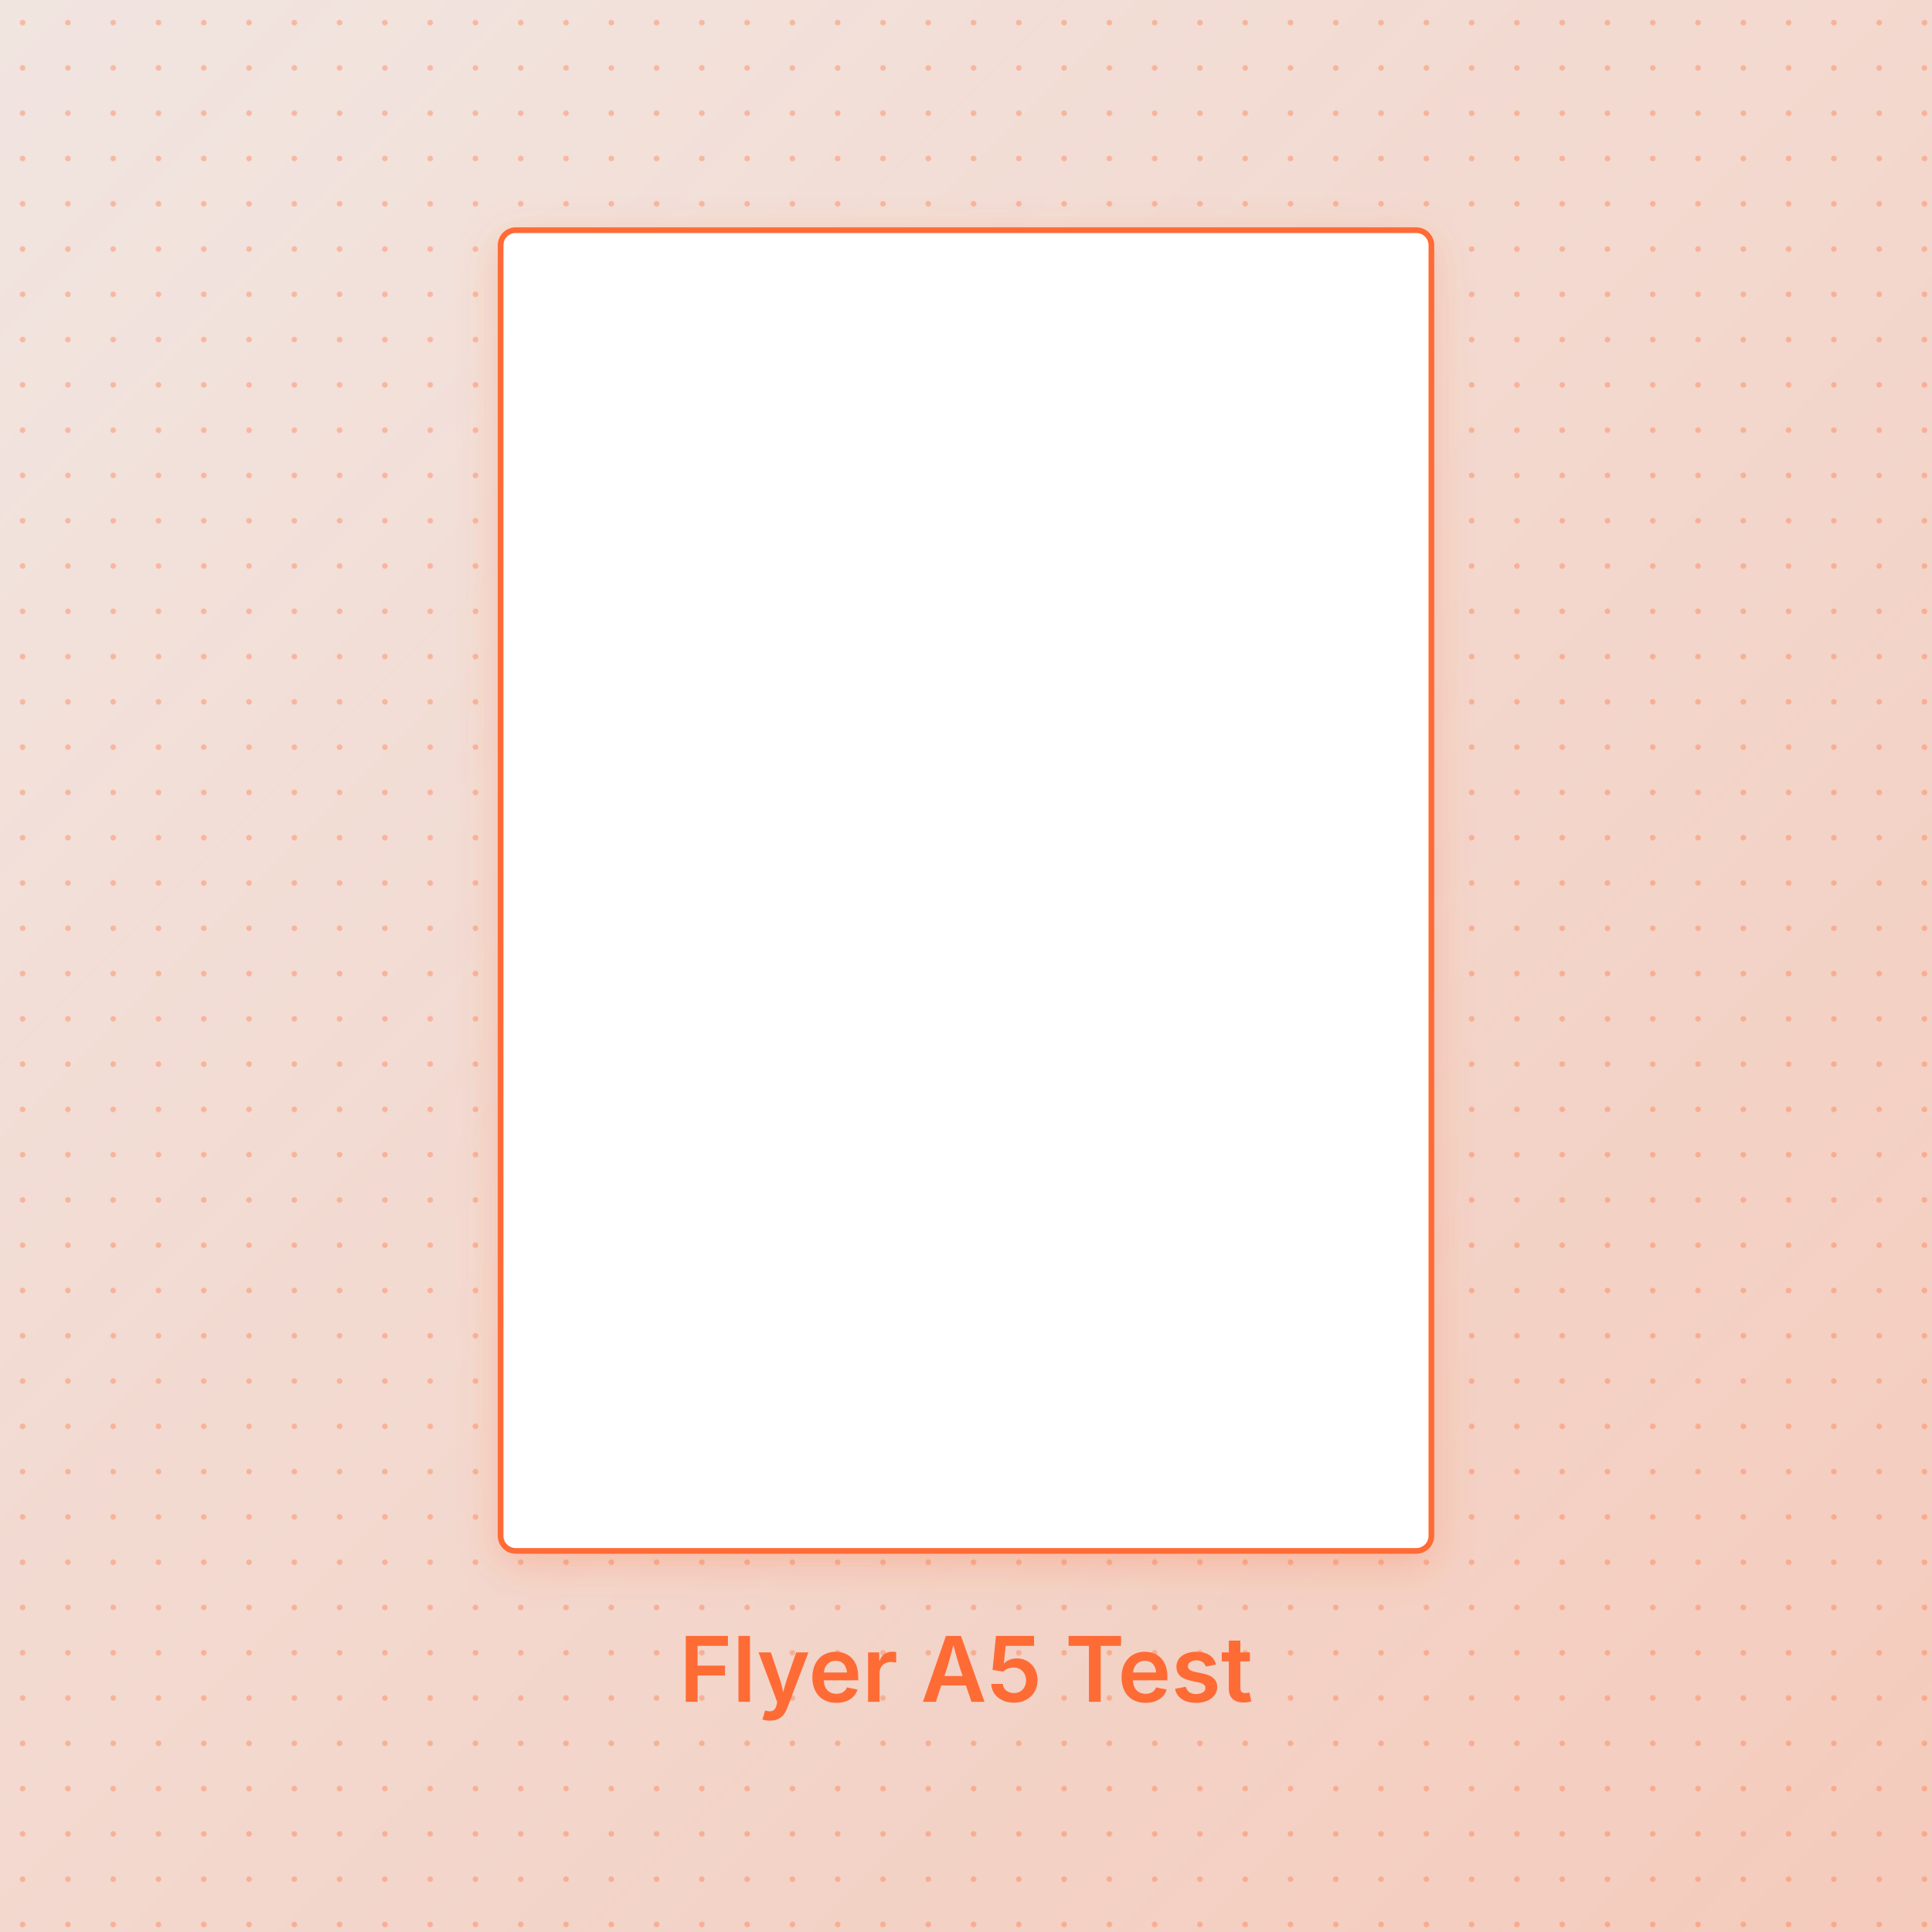
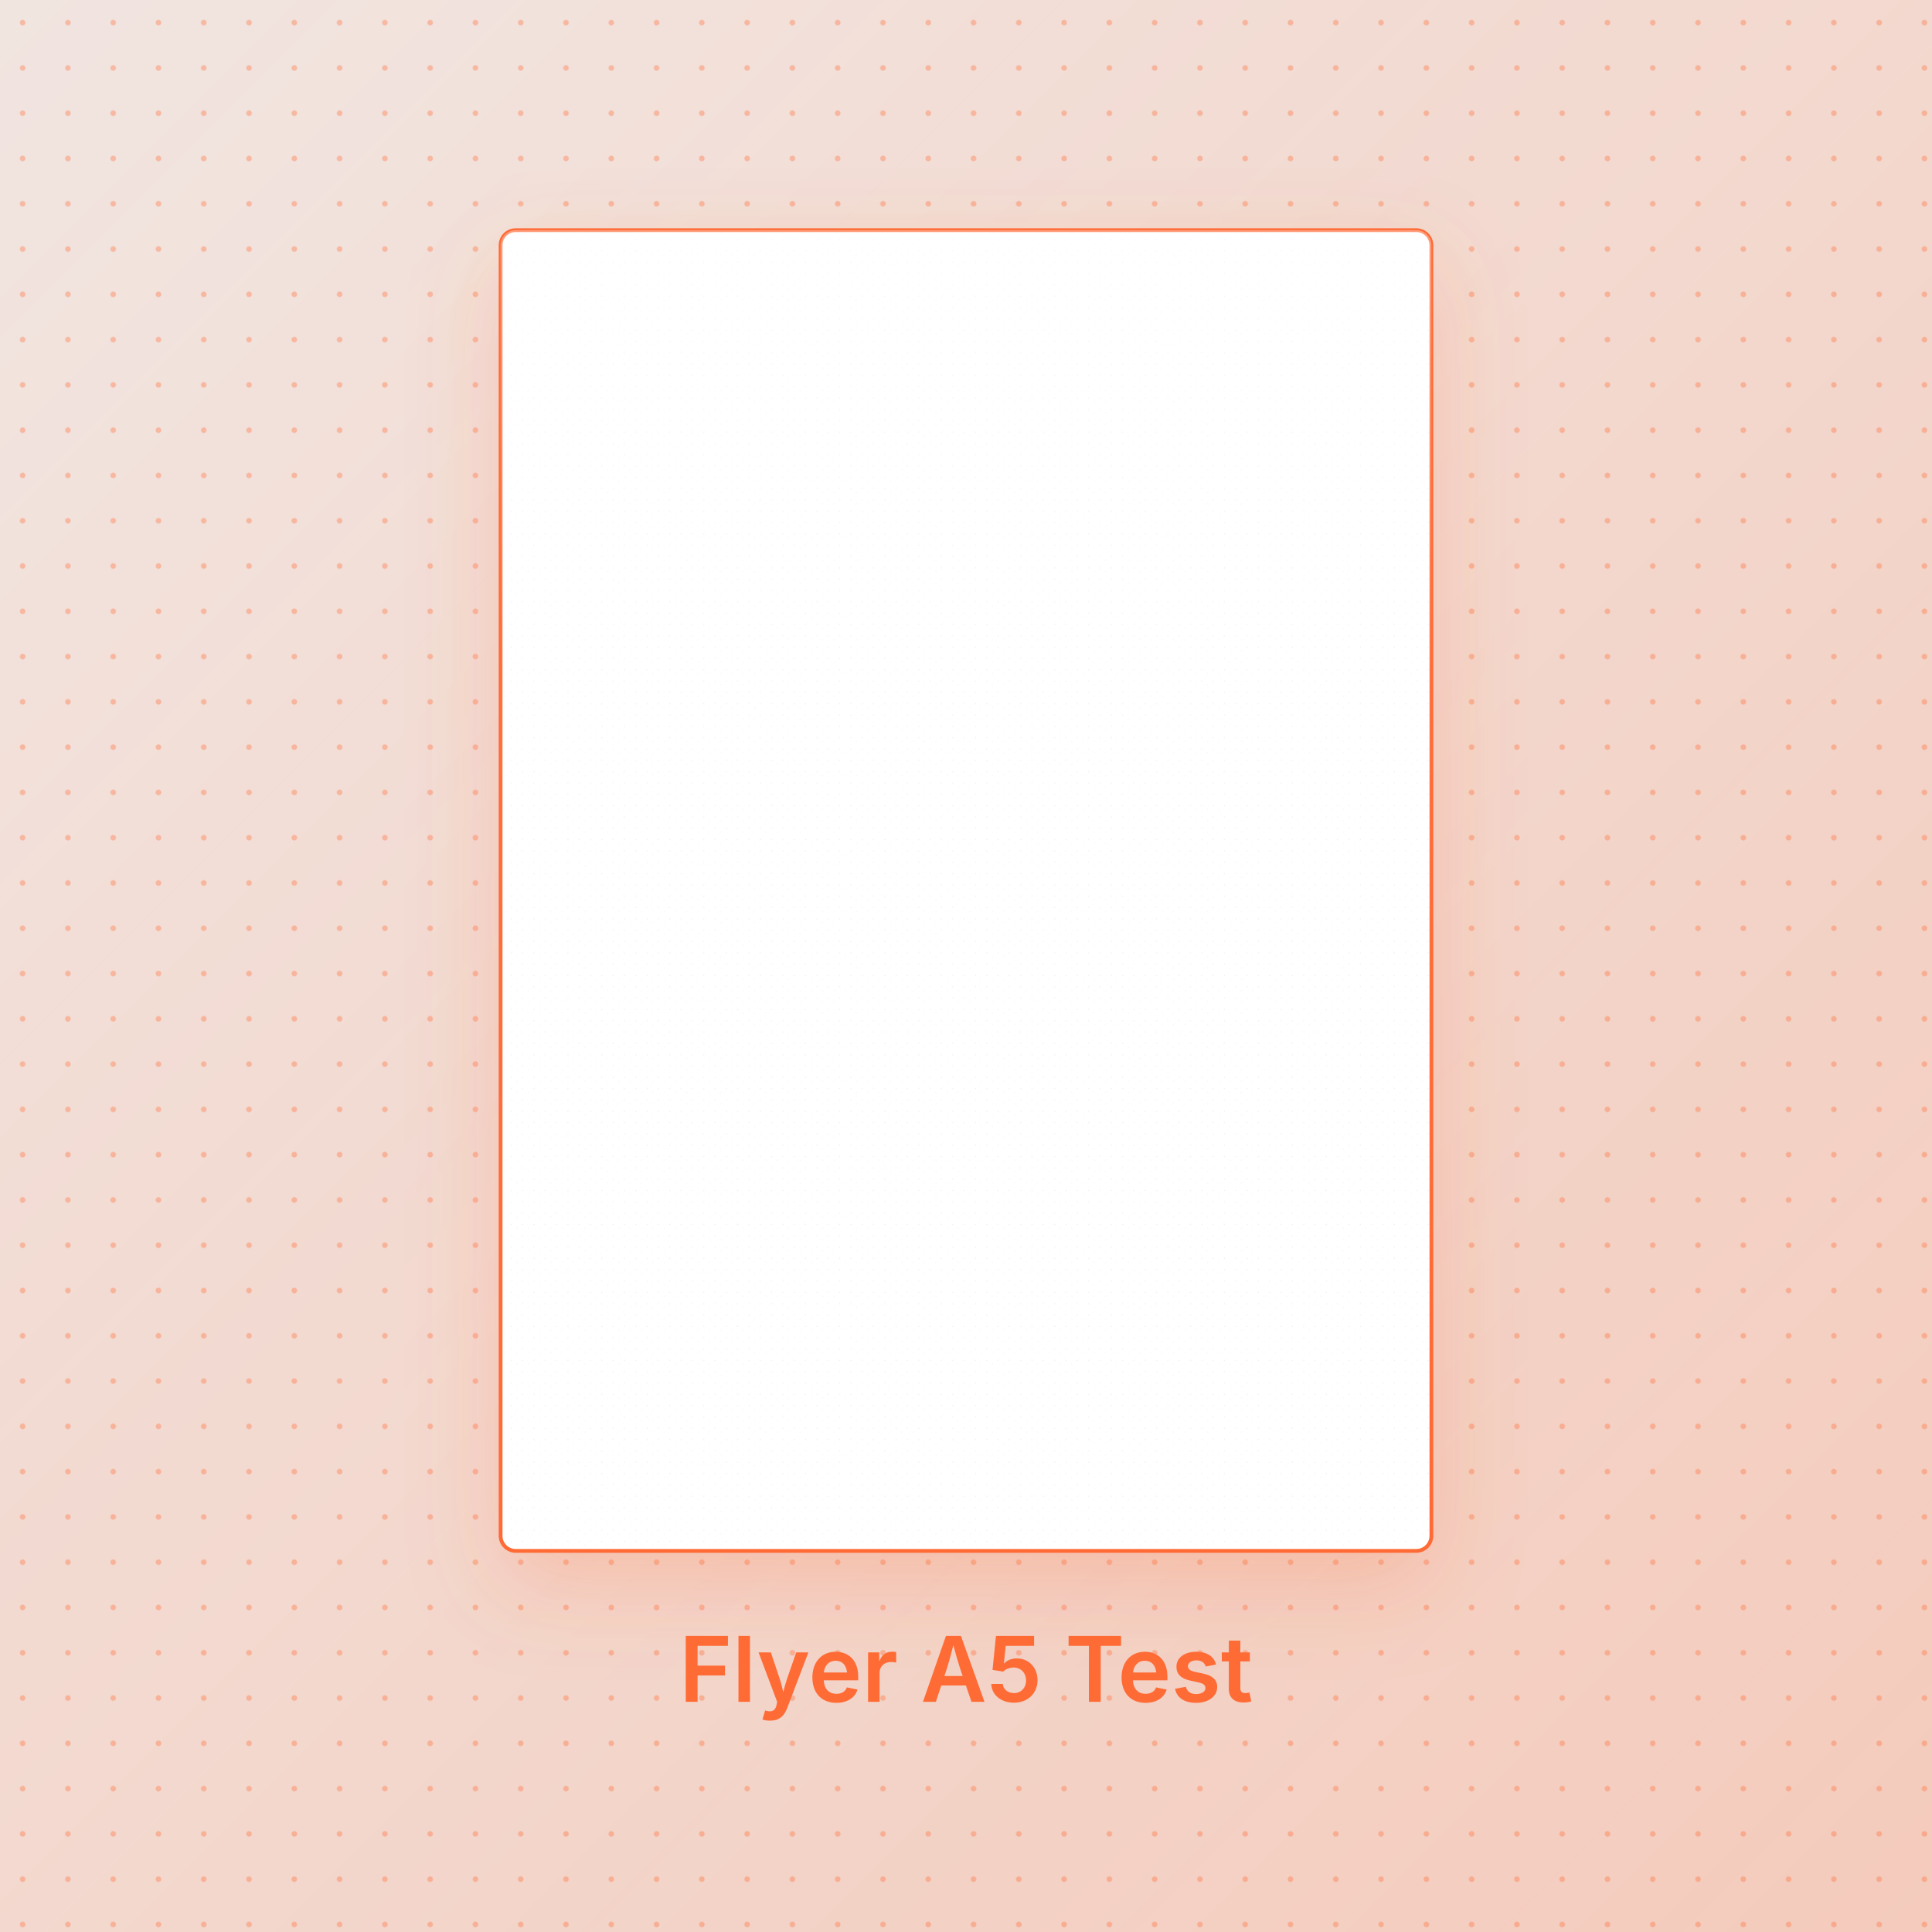
<svg xmlns="http://www.w3.org/2000/svg" viewBox="0 0 1024 1024" width="1024" height="1024">
  <defs>
    <linearGradient id="bg" x1="0%" y1="0%" x2="100%" y2="100%">
      <stop offset="0%" stop-color="#FF6B35" stop-opacity="0.08" />
      <stop offset="100%" stop-color="#FF6B35" stop-opacity="0.28" />
    </linearGradient>
    <pattern id="dots" width="24" height="24" patternUnits="userSpaceOnUse">
      <circle cx="12" cy="12" r="1.5" fill="#FF6B35" opacity="0.35" />
    </pattern>
-     <filter id="shadow" x="-10%" y="-10%" width="120%" height="120%">
-       <feDropShadow dx="0" dy="6" stdDeviation="10" flood-color="#FF6B35" flood-opacity="0.25" />
+     <filter id="shadowDouble" x="-15%" y="-15%" width="130%" height="130%">
+       <feDropShadow dx="0" dy="4" stdDeviation="6" flood-color="#000" flood-opacity="0.18" />
+       <feDropShadow dx="0" dy="18" stdDeviation="24" flood-color="#FF6B35" flood-opacity="0.22" />
    </filter>
+     <linearGradient id="paperHighlight" x1="0%" y1="0%" x2="0%" y2="100%">
+       <stop offset="0%" stop-color="#ffffff" stop-opacity="0.35" />
+       <stop offset="35%" stop-color="#ffffff" stop-opacity="0.05" />
+       <stop offset="100%" stop-color="#ffffff" stop-opacity="0" />
+     </linearGradient>
+     <pattern id="paperTexture" width="6" height="6" patternUnits="userSpaceOnUse">
+       <rect width="6" height="6" fill="white" />
+       <circle cx="1" cy="1" r="0.3" fill="#e5e5e5" opacity="0.6" />
+       <circle cx="4" cy="3" r="0.25" fill="#e5e5e5" opacity="0.5" />
+     </pattern>
  </defs>
  <rect width="1024" height="1024" fill="url(#bg)" />
  <rect width="1024" height="1024" fill="url(#dots)" />
-   <rect x="265.333" y="122" width="493.333" height="700" fill="white" stroke="#FF6B35" stroke-width="3" rx="8" ry="8" filter="url(#shadow)" />
+   <rect x="265.333" y="122" width="493.333" height="700" fill="url(#paperTexture)" stroke="#FF6B35" stroke-width="2" rx="8" ry="8" filter="url(#shadowDouble)" />
+   <rect x="265.333" y="122" width="493.333" height="700" fill="url(#paperHighlight)" rx="8" ry="8" pointer-events="none" />
  <text x="512" y="902" text-anchor="middle" font-family="Inter" font-size="48" font-weight="600" fill="#FF6B35">Flyer A5 Test</text>
</svg>
